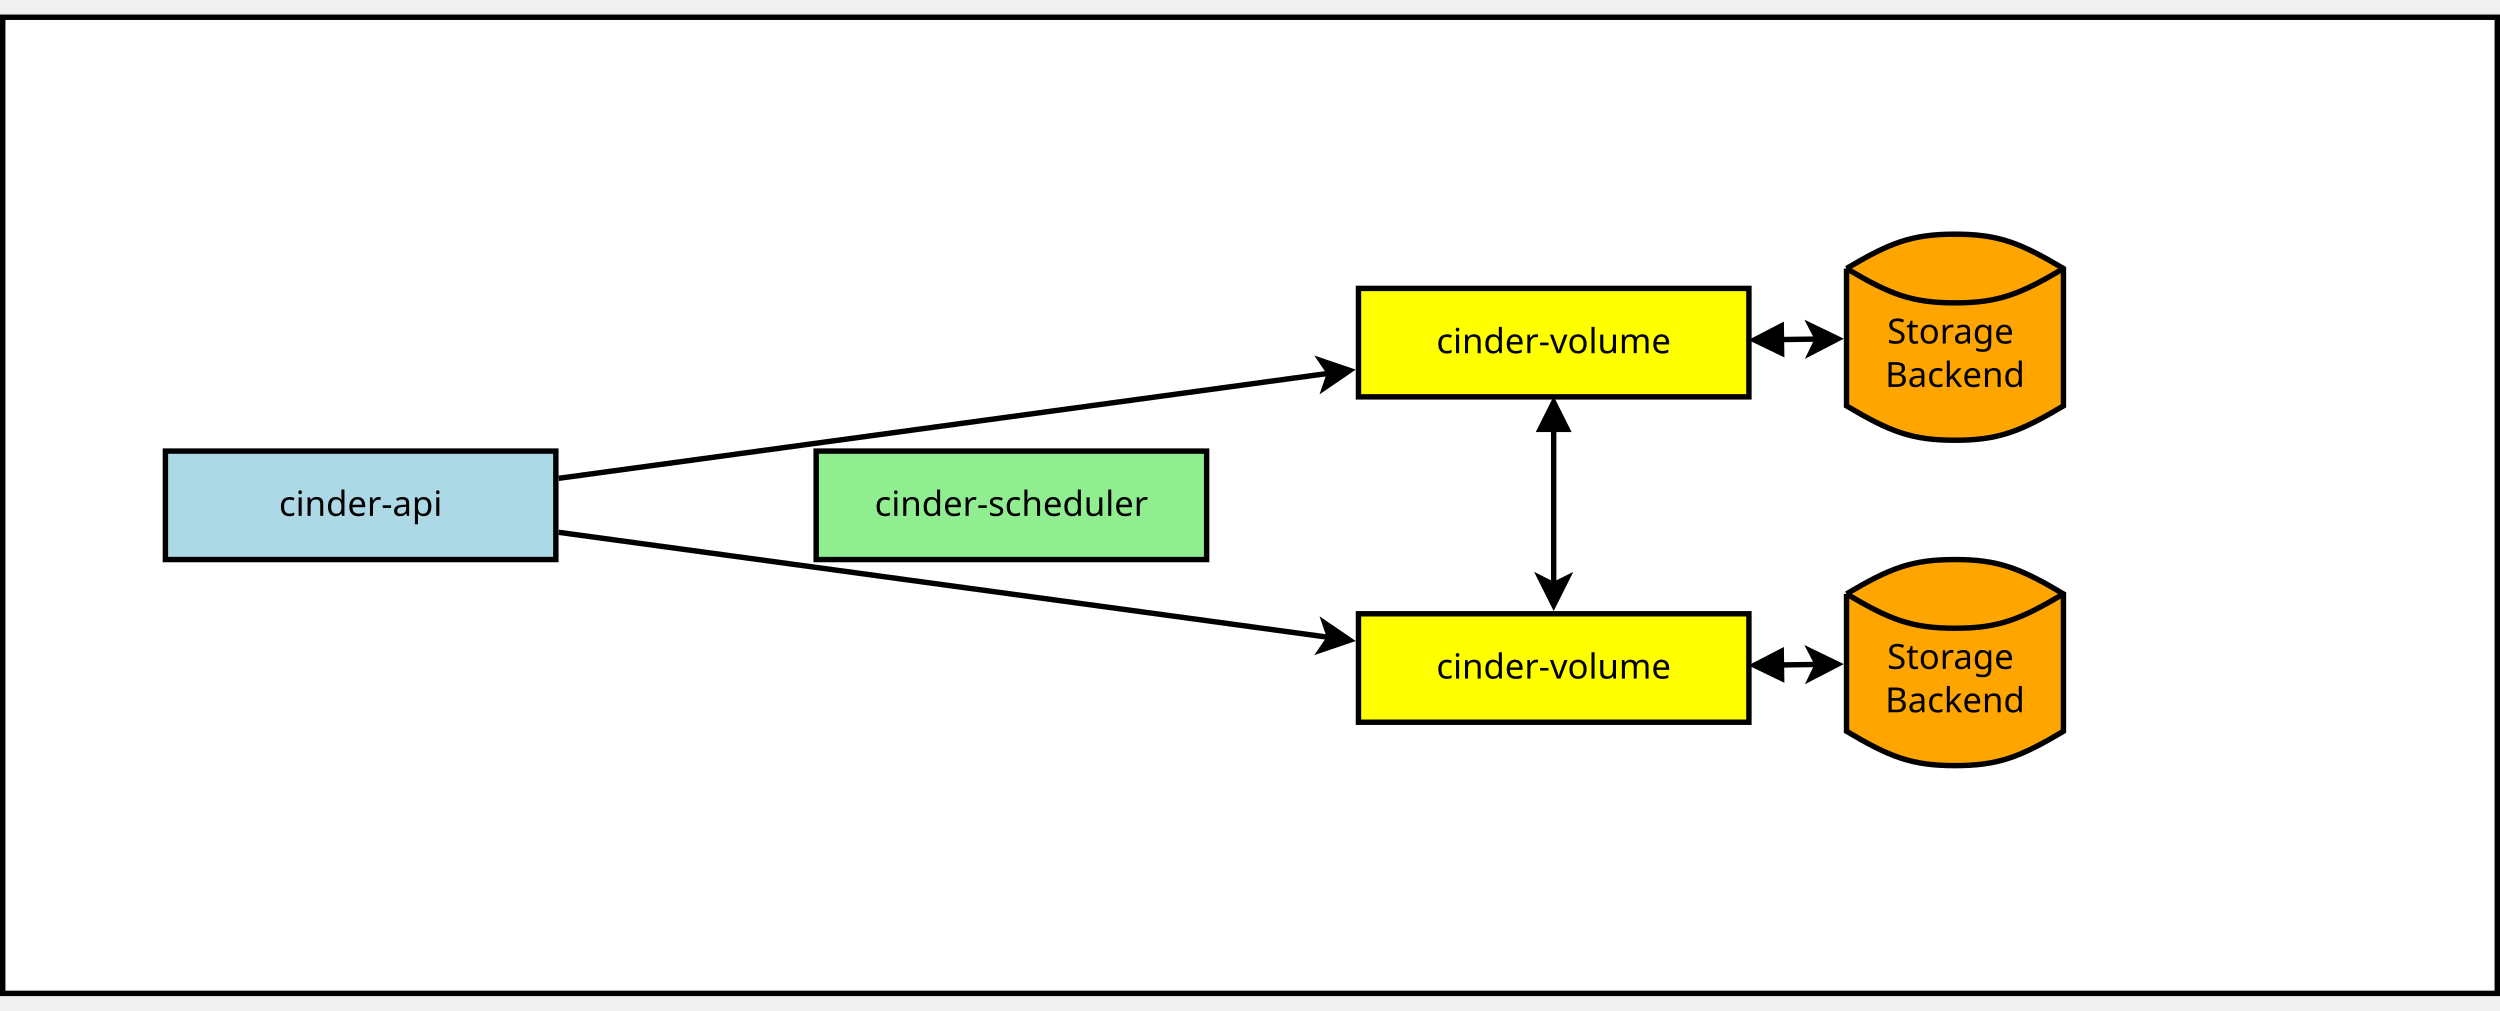
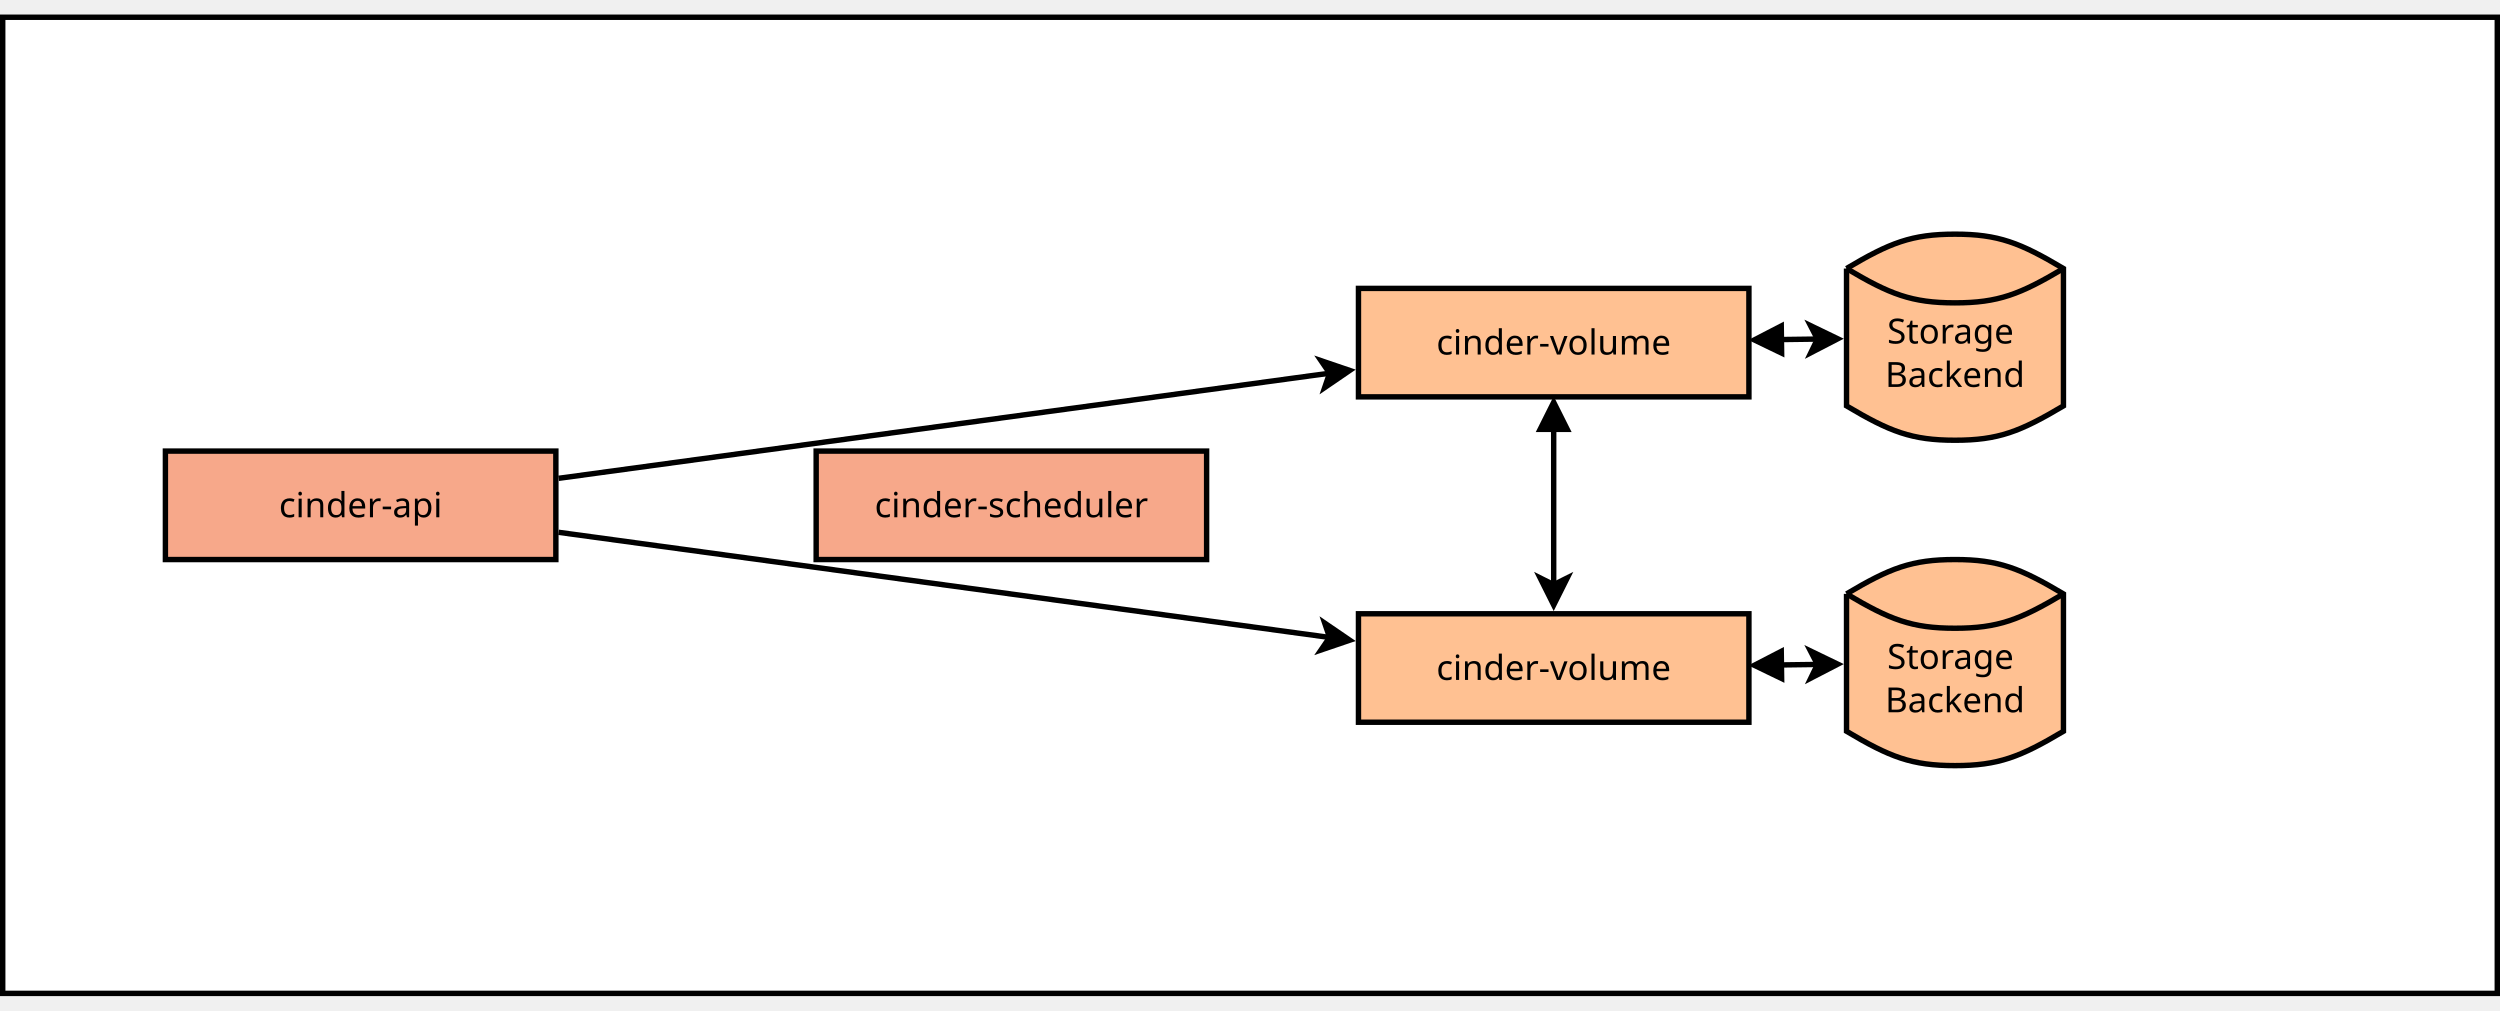
<svg xmlns="http://www.w3.org/2000/svg" width="47cm" height="19cm" viewBox="-61 -21 922 362">
  <g>
    <rect style="fill: #ffffff" x="-60" y="-20" width="920" height="360" />
    <rect style="fill: none; fill-opacity:0; stroke-width: 2; stroke: #000000" x="-60" y="-20" width="920" height="360" />
    <text font-size="12.8" style="fill: #000000;text-anchor:middle;font-family:sans-serif;font-style:normal;font-weight:normal" x="400" y="163.9">
      <tspan x="400" y="163.9" />
    </text>
  </g>
  <g>
-     <rect style="fill: #add8e6" x="0" y="140" width="144" height="40" />
+     <rect style="fill: #f7a88a" x="0" y="140" width="144" height="40" />
    <rect style="fill: none; fill-opacity:0; stroke-width: 2; stroke: #000000" x="0" y="140" width="144" height="40" />
-     <text font-size="12.8" style="fill: #000000;text-anchor:middle;font-family:sans-serif;font-style:normal;font-weight:normal" x="72" y="163.9">
-       <tspan x="72" y="163.9">cinder-api</tspan>
+     <text font-size="12.8" style="fill: #000000;text-anchor:middle;font-family:Montserrat;font-style:normal;font-weight:normal" x="72" y="164.4">
+       <tspan x="72" y="164.4">cinder-api</tspan>
    </text>
  </g>
  <g>
-     <rect style="fill: #90ee90" x="240" y="140" width="144" height="40" />
+     <rect style="fill: #f7a88a" x="240" y="140" width="144" height="40" />
    <rect style="fill: none; fill-opacity:0; stroke-width: 2; stroke: #000000" x="240" y="140" width="144" height="40" />
-     <text font-size="12.8" style="fill: #000000;text-anchor:middle;font-family:sans-serif;font-style:normal;font-weight:normal" x="312" y="163.9">
-       <tspan x="312" y="163.9">cinder-scheduler</tspan>
+     <text font-size="12.8" style="fill: #000000;text-anchor:middle;font-family:Montserrat;font-style:normal;font-weight:normal" x="312" y="164.4">
+       <tspan x="312" y="164.4">cinder-scheduler</tspan>
    </text>
  </g>
  <g>
-     <rect style="fill: #ffff00" x="440" y="80" width="144" height="40" />
+     <rect style="fill: #ffc192" x="440" y="80" width="144" height="40" />
    <rect style="fill: none; fill-opacity:0; stroke-width: 2; stroke: #000000" x="440" y="80" width="144" height="40" />
-     <text font-size="12.8" style="fill: #000000;text-anchor:middle;font-family:sans-serif;font-style:normal;font-weight:normal" x="512" y="103.9">
-       <tspan x="512" y="103.9">cinder-volume</tspan>
+     <text font-size="12.8" style="fill: #000000;text-anchor:middle;font-family:Montserrat;font-style:normal;font-weight:normal" x="512" y="104.4">
+       <tspan x="512" y="104.4">cinder-volume</tspan>
    </text>
  </g>
  <g>
-     <rect style="fill: #ffff00" x="440" y="200" width="144" height="40" />
+     <rect style="fill: #ffc192" x="440" y="200" width="144" height="40" />
    <rect style="fill: none; fill-opacity:0; stroke-width: 2; stroke: #000000" x="440" y="200" width="144" height="40" />
-     <text font-size="12.8" style="fill: #000000;text-anchor:middle;font-family:sans-serif;font-style:normal;font-weight:normal" x="512" y="223.9">
-       <tspan x="512" y="223.9">cinder-volume</tspan>
+     <text font-size="12.8" style="fill: #000000;text-anchor:middle;font-family:Montserrat;font-style:normal;font-weight:normal" x="512" y="224.4">
+       <tspan x="512" y="224.4">cinder-volume</tspan>
    </text>
  </g>
  <g>
-     <path style="fill: #ffa500" d="M 620 72.667 C 636,63.167 644,60 660,60 C 676,60 684,63.167 700,72.667 L 700,123.333 C 684,132.833 676,136 660,136 C 644,136 636,132.833 620,123.333 L 620,72.667z" />
+     <path style="fill: #ffc192" d="M 620 72.667 C 636,63.167 644,60 660,60 C 676,60 684,63.167 700,72.667 L 700,123.333 C 684,132.833 676,136 660,136 C 644,136 636,132.833 620,123.333 L 620,72.667z" />
    <path style="fill: none; fill-opacity:0; stroke-width: 2; stroke: #000000" d="M 620 72.667 C 636,63.167 644,60 660,60 C 676,60 684,63.167 700,72.667 L 700,123.333 C 684,132.833 676,136 660,136 C 644,136 636,132.833 620,123.333 L 620,72.667" />
    <path style="fill: none; fill-opacity:0; stroke-width: 2; stroke: #000000" d="M 620 72.667 C 636,82.167 644,85.333 660,85.333 C 676,85.333 684,82.167 700,72.667" />
-     <text font-size="12.8" style="fill: #000000;text-anchor:middle;font-family:sans-serif;font-style:normal;font-weight:normal" x="660" y="100.333">
+     <text font-size="12.8" style="fill: #000000;text-anchor:middle;font-family:Montserrat;font-style:normal;font-weight:normal" x="660" y="100.333">
      <tspan x="660" y="100.333">Storage</tspan>
      <tspan x="660" y="116.333">Backend</tspan>
    </text>
  </g>
  <g>
-     <path style="fill: #ffa500" d="M 620 192.667 C 636,183.167 644,180 660,180 C 676,180 684,183.167 700,192.667 L 700,243.333 C 684,252.833 676,256 660,256 C 644,256 636,252.833 620,243.333 L 620,192.667z" />
+     <path style="fill: #ffc192" d="M 620 192.667 C 636,183.167 644,180 660,180 C 676,180 684,183.167 700,192.667 L 700,243.333 C 684,252.833 676,256 660,256 C 644,256 636,252.833 620,243.333 L 620,192.667z" />
    <path style="fill: none; fill-opacity:0; stroke-width: 2; stroke: #000000" d="M 620 192.667 C 636,183.167 644,180 660,180 C 676,180 684,183.167 700,192.667 L 700,243.333 C 684,252.833 676,256 660,256 C 644,256 636,252.833 620,243.333 L 620,192.667" />
    <path style="fill: none; fill-opacity:0; stroke-width: 2; stroke: #000000" d="M 620 192.667 C 636,202.167 644,205.333 660,205.333 C 676,205.333 684,202.167 700,192.667" />
-     <text font-size="12.8" style="fill: #000000;text-anchor:middle;font-family:sans-serif;font-style:normal;font-weight:normal" x="660" y="220.333">
+     <text font-size="12.8" style="fill: #000000;text-anchor:middle;font-family:Montserrat;font-style:normal;font-weight:normal" x="660" y="220.333">
      <tspan x="660" y="220.333">Storage</tspan>
      <tspan x="660" y="236.333">Backend</tspan>
    </text>
  </g>
  <g>
    <line style="fill: none; fill-opacity:0; stroke-width: 2; stroke: #000000" x1="595.996" y1="218.865" x2="609.272" y2="218.686" />
    <polygon style="fill: #000000" points="595.929,213.865 585.997,219 596.064,223.864 " />
    <polygon style="fill: none; fill-opacity:0; stroke-width: 2; stroke: #000000" points="595.929,213.865 585.997,219 596.064,223.864 " />
    <polygon style="fill: #000000" points="616.771,218.584 606.84,223.719 609.272,218.686 606.705,213.72 " />
    <polygon style="fill: none; fill-opacity:0; stroke-width: 2; stroke: #000000" points="616.771,218.584 606.84,223.719 609.272,218.686 606.705,213.72 " />
  </g>
  <g>
    <line style="fill: none; fill-opacity:0; stroke-width: 2; stroke: #000000" x1="595.996" y1="98.865" x2="609.272" y2="98.686" />
    <polygon style="fill: #000000" points="595.929,93.865 585.997,99 596.064,103.864 " />
    <polygon style="fill: none; fill-opacity:0; stroke-width: 2; stroke: #000000" points="595.929,93.865 585.997,99 596.064,103.864 " />
    <polygon style="fill: #000000" points="616.771,98.584 606.84,103.719 609.272,98.686 606.705,93.72 " />
    <polygon style="fill: none; fill-opacity:0; stroke-width: 2; stroke: #000000" points="616.771,98.584 606.84,103.719 609.272,98.686 606.705,93.72 " />
  </g>
  <g>
    <line style="fill: none; fill-opacity:0; stroke-width: 2; stroke: #000000" x1="145" y1="150.045" x2="429.353" y2="111.27" />
    <polygon style="fill: #000000" points="436.785,110.257 427.552,116.562 429.353,111.27 426.201,106.654 " />
    <polygon style="fill: none; fill-opacity:0; stroke-width: 2; stroke: #000000" points="436.785,110.257 427.552,116.562 429.353,111.27 426.201,106.654 " />
  </g>
  <g>
    <line style="fill: none; fill-opacity:0; stroke-width: 2; stroke: #000000" x1="145" y1="169.955" x2="429.353" y2="208.73" />
    <polygon style="fill: #000000" points="436.785,209.743 426.201,213.346 429.353,208.73 427.552,203.438 " />
    <polygon style="fill: none; fill-opacity:0; stroke-width: 2; stroke: #000000" points="436.785,209.743 426.201,213.346 429.353,208.73 427.552,203.438 " />
  </g>
  <g>
    <line style="fill: none; fill-opacity:0; stroke-width: 2; stroke: #000000" x1="512" y1="131.991" x2="512" y2="189.273" />
    <polygon style="fill: #000000" points="517,131.991 512,121.991 507,131.991 " />
    <polygon style="fill: none; fill-opacity:0; stroke-width: 2; stroke: #000000" points="517,131.991 512,121.991 507,131.991 " />
    <polygon style="fill: #000000" points="512,196.773 507,186.773 512,189.273 517,186.773 " />
    <polygon style="fill: none; fill-opacity:0; stroke-width: 2; stroke: #000000" points="512,196.773 507,186.773 512,189.273 517,186.773 " />
  </g>
</svg>
